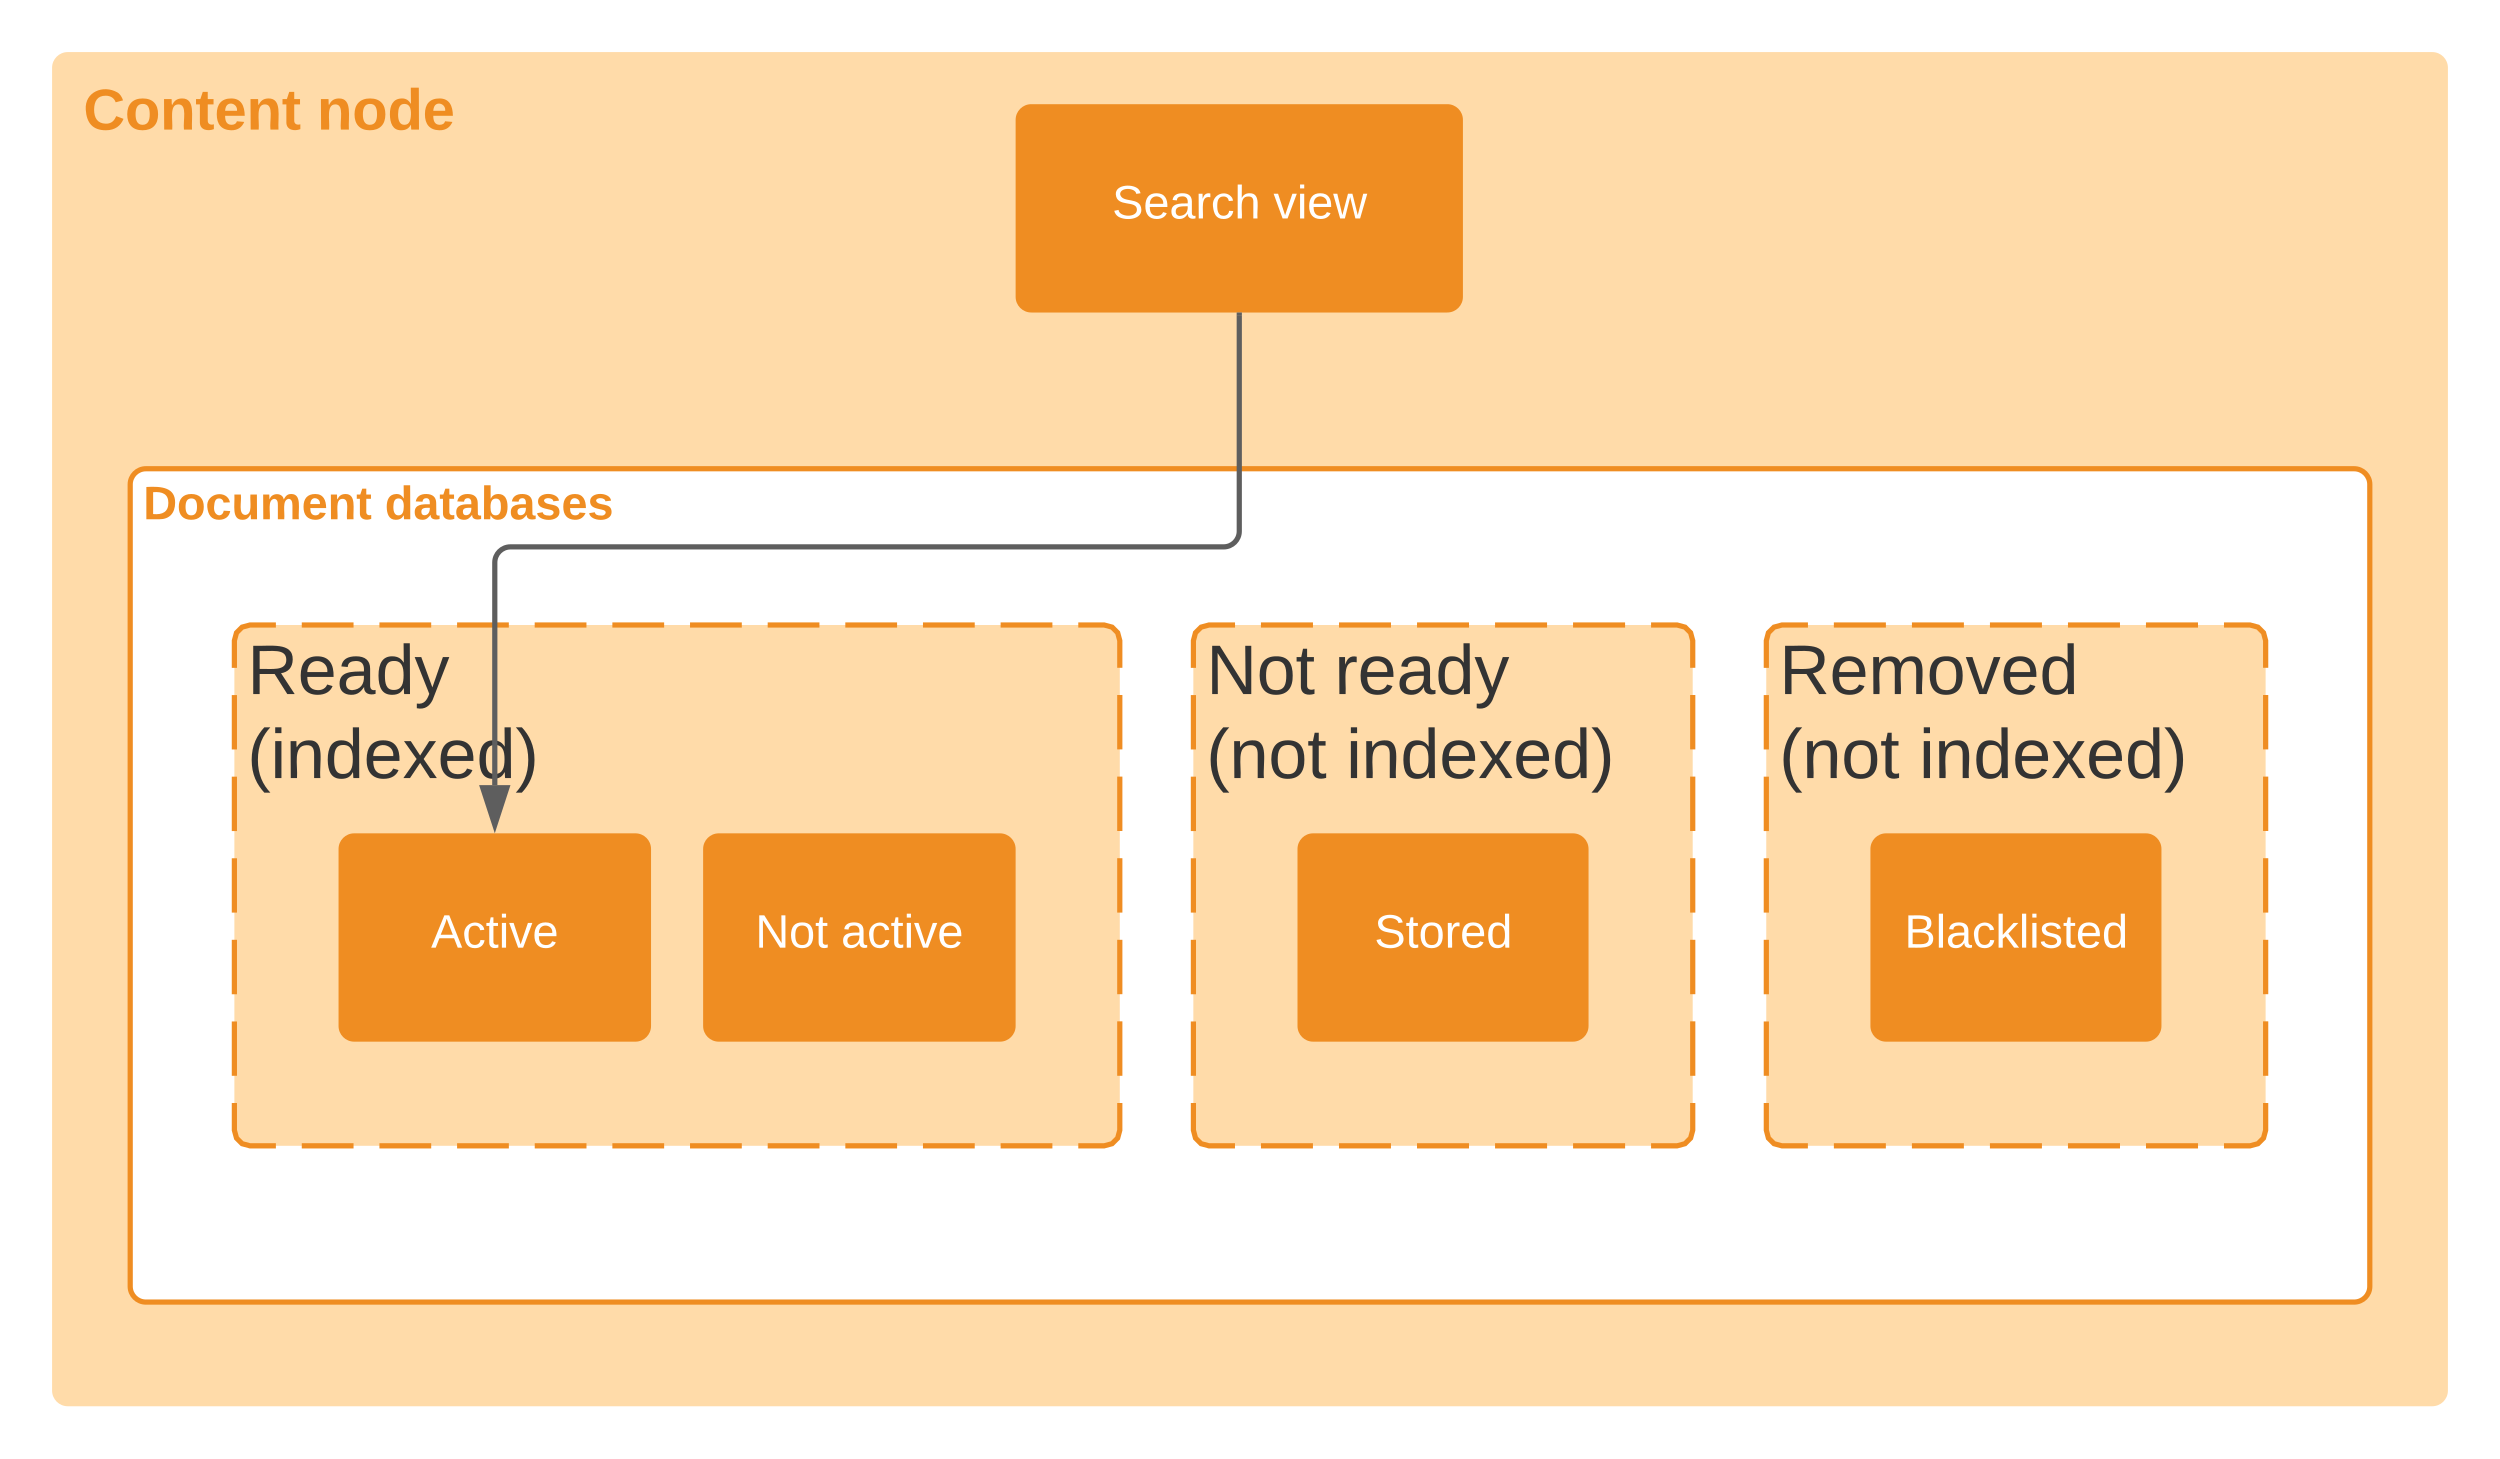
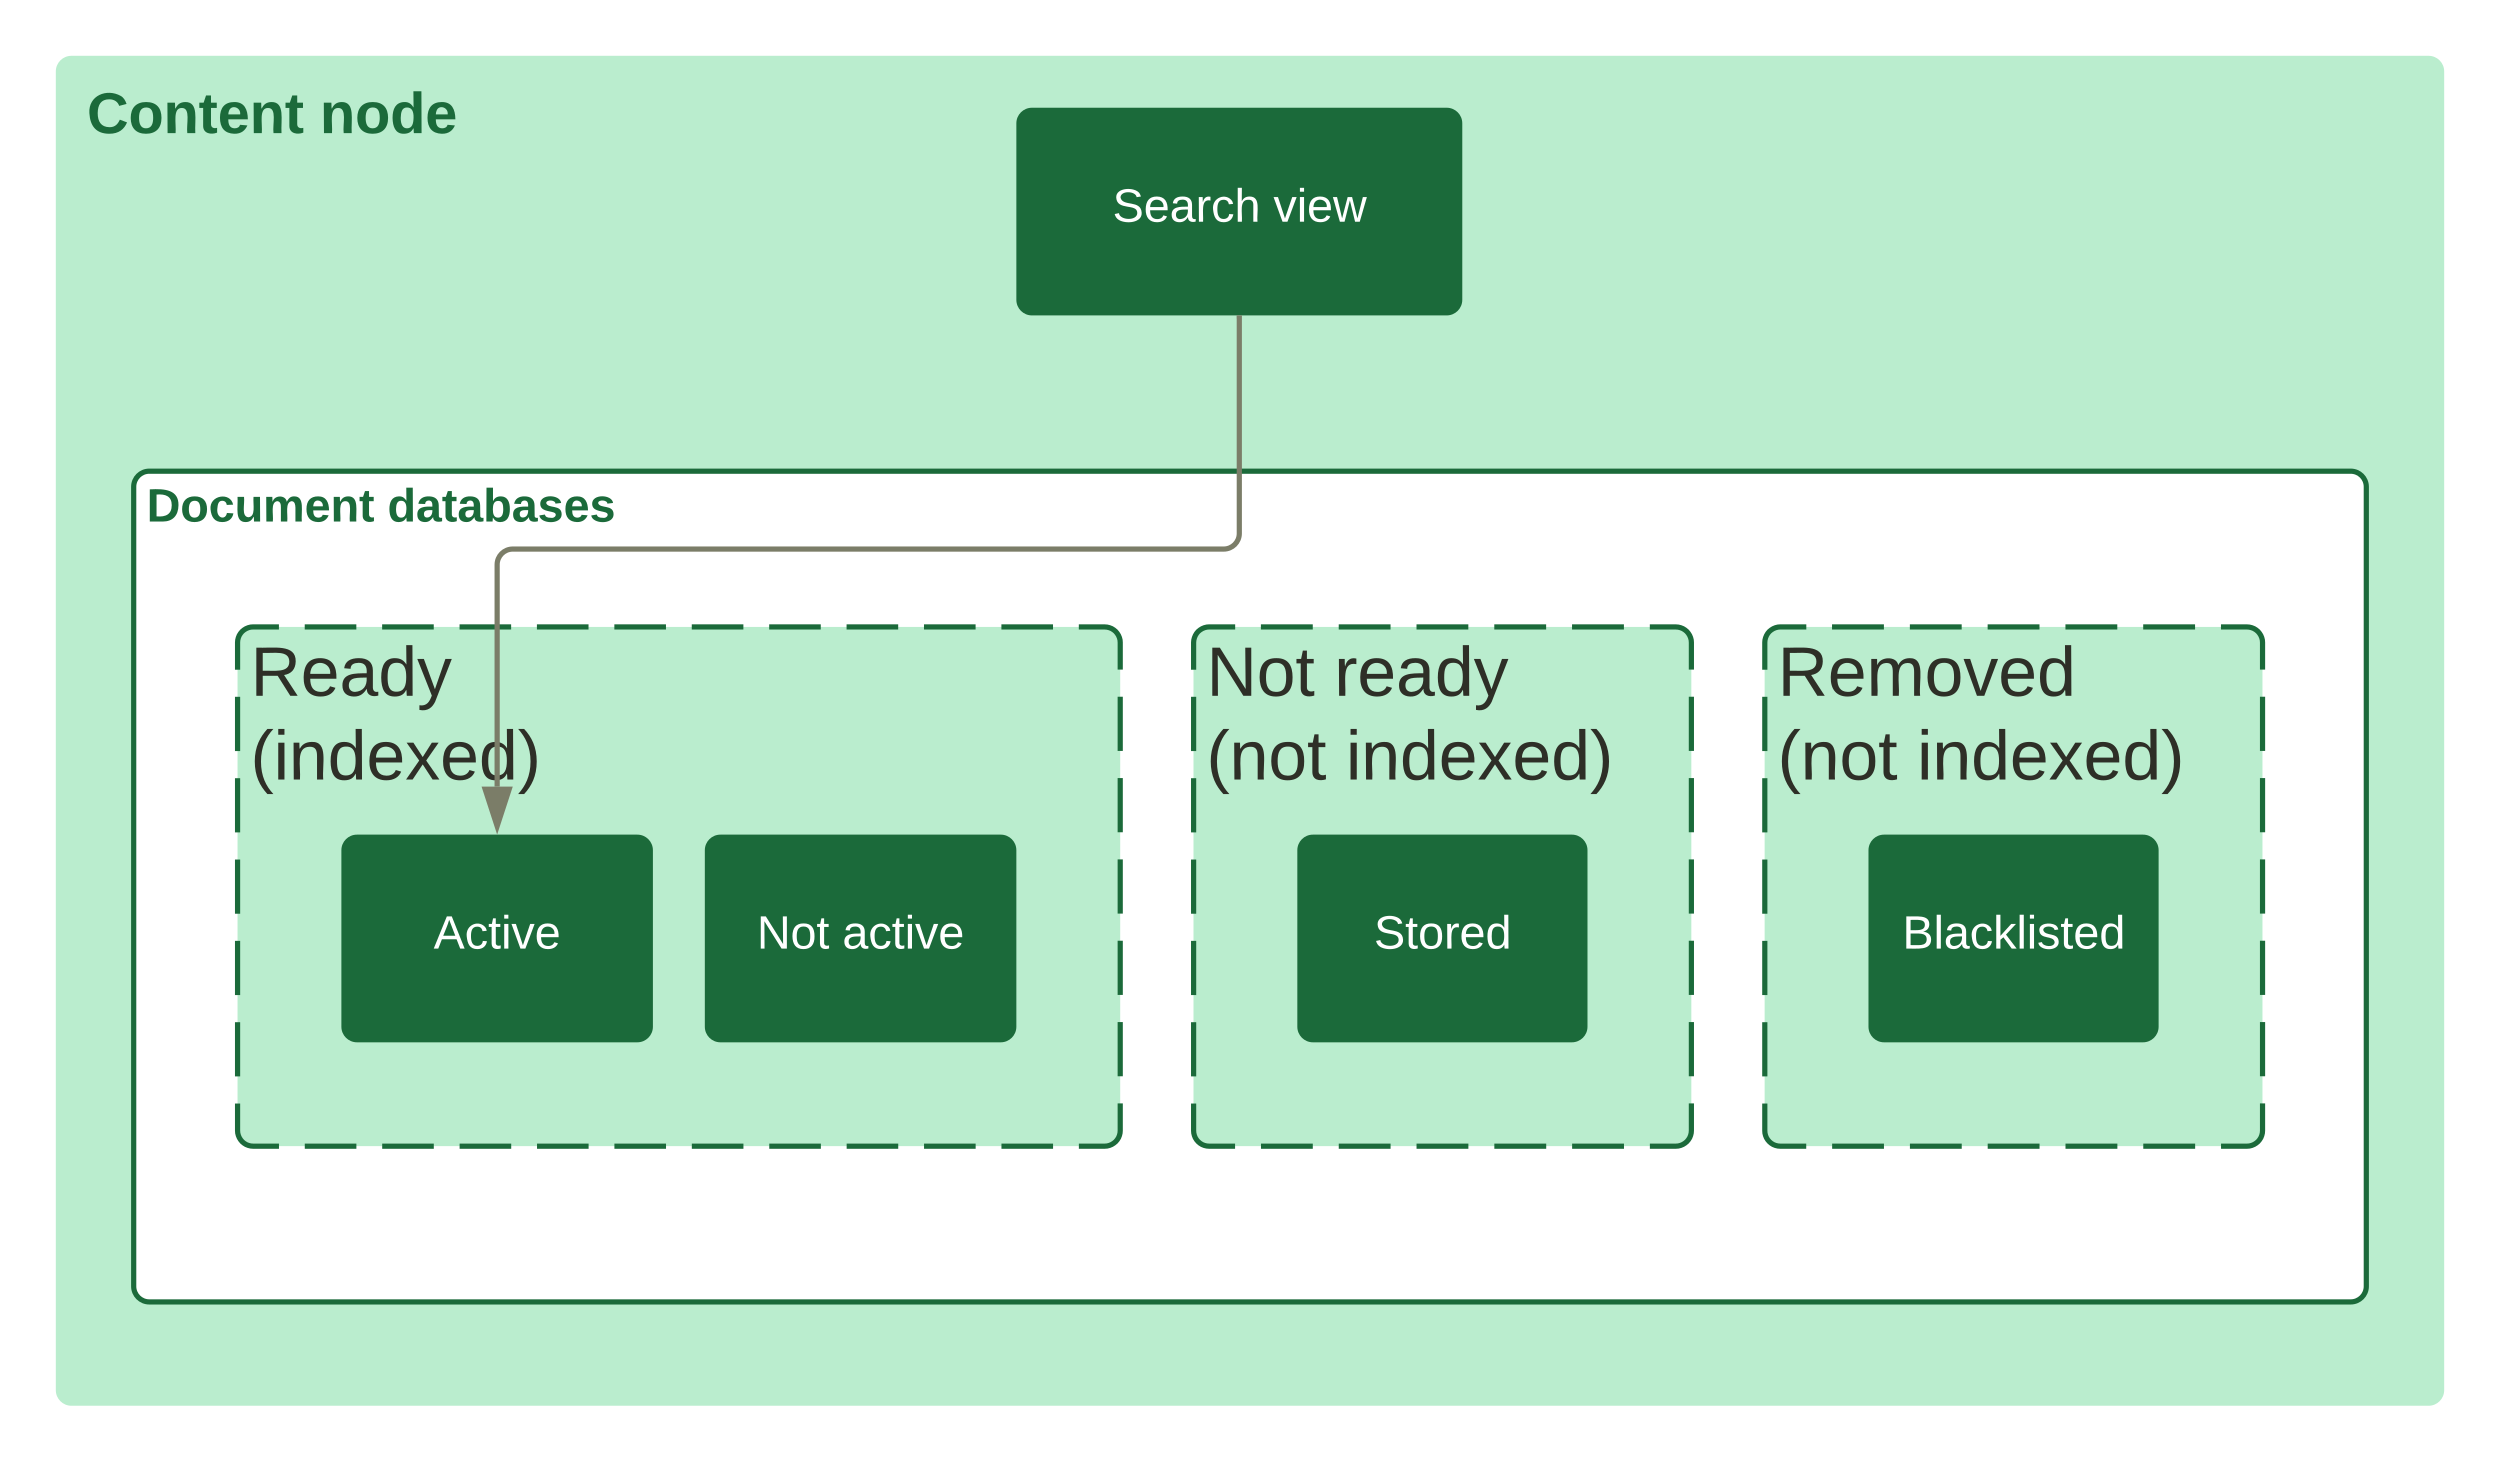
- <svg xmlns="http://www.w3.org/2000/svg" xmlns:ns1="lucid" xmlns:xlink="http://www.w3.org/1999/xlink" width="960" height="560">
-   <g transform="translate(1610 -420)" ns1:page-tab-id="0_0">
+ <svg xmlns="http://www.w3.org/2000/svg" xmlns:ns1="lucid" xmlns:xlink="http://www.w3.org/1999/xlink" width="963" height="563">
+   <g transform="translate(1611.5 -418.5)" ns1:page-tab-id="0_0">
    <path d="M-2000 0h1500v1000h-1500z" fill="#fff" />
-     <path d="M-1590 446c0-3.3 2.7-6 6-6h908c3.3 0 6 2.7 6 6v508c0 3.3-2.7 6-6 6h-908c-3.3 0-6-2.7-6-6z" stroke="#000" stroke-opacity="0" stroke-width="3" fill="#ffdba9" />
+     <path d="M-1590 446a6 6 0 0 1 6-6h908a6 6 0 0 1 6 6v508a6 6 0 0 1-6 6h-908a6 6 0 0 1-6-6z" stroke="#000" stroke-opacity="0" stroke-width="3" fill="#baedce" />
    <use xlink:href="#a" transform="matrix(1,0,0,1,-1578,452) translate(0 17.77778)" />
    <use xlink:href="#b" transform="matrix(1,0,0,1,-1578,452) translate(89.75309 17.77778)" />
-     <path d="M-1560 606c0-3.3 2.7-6 6-6h848c3.3 0 6 2.7 6 6v308c0 3.3-2.7 6-6 6h-848c-3.3 0-6-2.7-6-6z" stroke="#ef8d22" stroke-width="2" fill="#fff" />
+     <path d="M-1560 606a6 6 0 0 1 6-6h848a6 6 0 0 1 6 6v308a6 6 0 0 1-6 6h-848a6 6 0 0 1-6-6z" stroke="#1b6a3a" stroke-width="2" fill="#fff" />
    <use xlink:href="#c" transform="matrix(1,0,0,1,-1555,605) translate(0 14.4)" />
    <use xlink:href="#d" transform="matrix(1,0,0,1,-1555,605) translate(92.75 14.4)" />
-     <path d="M-1151.76 666c0-3.3 2.68-6 6-6H-966c3.3 0 6 2.7 6 6v188c0 3.3-2.7 6-6 6h-179.76c-3.32 0-6-2.7-6-6z" fill="#ffdba9" />
-     <path d="M-1125.8 660h19.98m10 0h19.96m10 0h19.96m10 0h19.97m9.98 0h19.98m9.98 0h10l3.03.82 2.15 2.15.82 3.03v10.44m0 10.45v20.88m0 10.44v20.9m0 10.44v20.88m0 10.45v20.88m0 10.44v20.9m0 10.44V854l-.82 3.03-2.15 2.15-3.03.82h-10m-9.97 0h-19.98m-9.98 0h-19.98m-10 0h-19.97m-10 0h-19.96m-10 0h-19.96m-9.98 0h-9.98l-3.03-.82-2.15-2.15-.8-3.03v-10.44m0-10.45v-20.88m0-10.44v-20.9m0-10.44v-20.88m0-10.45v-20.88m0-10.44v-20.9m0-10.44V666l.8-3.03 2.16-2.15 3.04-.82h9.98" stroke="#ef8d22" stroke-width="2" fill="none" />
-     <path d="M-1111.76 746c0-3.3 2.68-6 6-6h99.76c3.3 0 6 2.7 6 6v68c0 3.3-2.7 6-6 6h-99.76c-3.32 0-6-2.7-6-6z" stroke="#000" stroke-opacity="0" stroke-width="3" fill="#ef8d22" />
+     <path d="M-1151.77 666a6 6 0 0 1 6-6H-966a6 6 0 0 1 6 6v188a6 6 0 0 1-6 6h-179.77a6 6 0 0 1-6-6z" fill="#baedce" />
+     <path d="M-1125.8 660h19.98m10 0h19.96m10 0h19.96m10 0h19.97m9.98 0h19.98m9.98 0h10l.94.07.9.22.88.35.8.5.72.6.6.72.5.8.37.88.23.9.07.95v10.44m0 10.45v20.88m0 10.44v20.9m0 10.44v20.88m0 10.45v20.88m0 10.44v20.9m0 10.44V854l-.07.94-.22.9-.35.88-.5.8-.6.72-.72.6-.8.5-.88.37-.9.23-.95.07h-10m-9.97 0h-19.98m-9.98 0h-19.98m-10 0h-19.97m-10 0h-19.96m-10 0h-19.96m-9.98 0h-10l-.92-.07-.92-.22-.87-.35-.8-.5-.7-.6-.62-.72-.5-.8-.35-.88-.22-.9-.07-.95v-10.44m0-10.45v-20.88m0-10.44v-20.9m0-10.44v-20.88m0-10.45v-20.88m0-10.44v-20.9m0-10.44V666l.08-.94.23-.9.36-.88.48-.8.6-.72.73-.6.8-.5.88-.37.92-.23.93-.07h10" stroke="#1b6a3a" stroke-width="2" fill="none" />
+     <path d="M-1111.77 746a6 6 0 0 1 6-6h99.77a6 6 0 0 1 6 6v68a6 6 0 0 1-6 6h-99.77a6 6 0 0 1-6-6z" stroke="#000" stroke-opacity="0" stroke-width="3" fill="#1b6a3a" />
    <use xlink:href="#e" transform="matrix(1,0,0,1,-1099.765,752) translate(17.525 31.9)" />
-     <path d="M-1151.76 666c0-3.3 2.68-6 6-6h168c3.3 0 6 2.7 6 6v28c0 3.3-2.7 6-6 6h-168c-3.32 0-6-2.7-6-6z" stroke="#000" stroke-opacity="0" stroke-width="3" fill="#fff" fill-opacity="0" />
+     <path d="M-1151.77 666a6 6 0 0 1 6-6h168a6 6 0 0 1 6 6v28a6 6 0 0 1-6 6h-168a6 6 0 0 1-6-6z" stroke="#000" stroke-opacity="0" stroke-width="3" fill="#fff" fill-opacity="0" />
    <use xlink:href="#f" transform="matrix(1,0,0,1,-1146.765,665) translate(0 21.51111)" />
    <use xlink:href="#g" transform="matrix(1,0,0,1,-1146.765,665) translate(49.2216 21.51111)" />
    <use xlink:href="#h" transform="matrix(1,0,0,1,-1146.765,665) translate(0 53.77778)" />
    <use xlink:href="#i" transform="matrix(1,0,0,1,-1146.765,665) translate(53.70309 53.77778)" />
-     <path d="M-1220 466c0-3.3 2.7-6 6-6h159.76c3.32 0 6 2.7 6 6v68c0 3.3-2.68 6-6 6H-1214c-3.3 0-6-2.7-6-6z" stroke="#000" stroke-opacity="0" stroke-width="3" fill="#ef8d22" />
+     <path d="M-1220 466a6 6 0 0 1 6-6h159.77a6 6 0 0 1 6 6v68a6 6 0 0 1-6 6H-1214a6 6 0 0 1-6-6z" stroke="#000" stroke-opacity="0" stroke-width="3" fill="#1b6a3a" />
    <use xlink:href="#j" transform="matrix(1,0,0,1,-1208,472) translate(25.075 31.9)" />
    <use xlink:href="#k" transform="matrix(1,0,0,1,-1208,472) translate(87.025 31.9)" />
-     <path d="M-1520 666c0-3.3 2.7-6 6-6h328c3.3 0 6 2.7 6 6v188c0 3.3-2.7 6-6 6h-328c-3.3 0-6-2.7-6-6z" fill="#ffdba9" />
-     <path d="M-1494.12 660h19.88m9.94 0h19.88m9.94 0h19.87m9.93 0h19.88m9.95 0h19.88m9.94 0h19.88m9.94 0h19.87m9.94 0h19.88m9.94 0h19.88m9.94 0h19.88m9.94 0h9.94l3.03.82 2.15 2.15.82 3.03v10.44m0 10.45v20.88m0 10.44v20.9m0 10.44v20.88m0 10.45v20.88m0 10.44v20.9m0 10.44V854l-.82 3.03-2.15 2.15-3.03.82h-9.94m-9.94 0h-19.88m-9.94 0h-19.88m-9.94 0h-19.87m-9.93 0h-19.88m-9.95 0h-19.88m-9.94 0h-19.88m-9.94 0h-19.87m-9.94 0h-19.88m-9.94 0h-19.88m-9.94 0h-19.88m-9.94 0h-9.94l-3.03-.82-2.15-2.15-.82-3.03v-10.44m0-10.45v-20.88m0-10.44v-20.9m0-10.44v-20.88m0-10.45v-20.88m0-10.44v-20.9m0-10.44V666l.82-3.03 2.15-2.15 3.03-.82h9.94" stroke="#ef8d22" stroke-width="2" fill="none" />
-     <path d="M-1520 666c0-3.3 2.7-6 6-6h168c3.3 0 6 2.7 6 6v68c0 3.3-2.7 6-6 6h-168c-3.3 0-6-2.7-6-6z" stroke="#000" stroke-opacity="0" stroke-width="3" fill="#fff" fill-opacity="0" />
+     <path d="M-1520 666a6 6 0 0 1 6-6h328a6 6 0 0 1 6 6v188a6 6 0 0 1-6 6h-328a6 6 0 0 1-6-6z" fill="#baedce" />
+     <path d="M-1494.12 660h19.88m9.94 0h19.88m9.94 0h19.87m9.93 0h19.88m9.95 0h19.88m9.94 0h19.88m9.94 0h19.87m9.94 0h19.88m9.94 0h19.88m9.94 0h19.88m9.94 0h9.94l.94.07.9.22.88.35.8.5.72.6.6.72.5.8.37.88.23.9.07.95v10.44m0 10.45v20.88m0 10.44v20.9m0 10.44v20.88m0 10.45v20.88m0 10.44v20.9m0 10.44V854l-.07.94-.22.9-.35.88-.5.8-.6.72-.72.6-.8.5-.88.37-.9.23-.95.07h-9.94m-9.94 0h-19.88m-9.94 0h-19.88m-9.94 0h-19.87m-9.93 0h-19.88m-9.95 0h-19.88m-9.94 0h-19.88m-9.94 0h-19.87m-9.94 0h-19.88m-9.94 0h-19.88m-9.94 0h-19.88m-9.94 0h-9.94l-.94-.07-.9-.22-.88-.35-.8-.5-.72-.6-.6-.72-.5-.8-.37-.88-.23-.9-.07-.95v-10.44m0-10.45v-20.88m0-10.44v-20.9m0-10.44v-20.88m0-10.45v-20.88m0-10.44v-20.9m0-10.44V666l.07-.94.22-.9.35-.88.5-.8.6-.72.72-.6.8-.5.88-.37.9-.23.95-.07h9.94" stroke="#1b6a3a" stroke-width="2" fill="none" />
+     <path d="M-1520 666a6 6 0 0 1 6-6h168a6 6 0 0 1 6 6v68a6 6 0 0 1-6 6h-168a6 6 0 0 1-6-6z" stroke="#000" stroke-opacity="0" stroke-width="3" fill="#fff" fill-opacity="0" />
    <use xlink:href="#l" transform="matrix(1,0,0,1,-1515,665) translate(0 21.51111)" />
    <use xlink:href="#m" transform="matrix(1,0,0,1,-1515,665) translate(0 53.77778)" />
-     <path d="M-1480 746c0-3.3 2.7-6 6-6h108c3.3 0 6 2.7 6 6v68c0 3.3-2.7 6-6 6h-108c-3.3 0-6-2.7-6-6z" stroke="#000" stroke-opacity="0" stroke-width="3" fill="#ef8d22" />
+     <path d="M-1480 746a6 6 0 0 1 6-6h108a6 6 0 0 1 6 6v68a6 6 0 0 1-6 6h-108a6 6 0 0 1-6-6z" stroke="#000" stroke-opacity="0" stroke-width="3" fill="#1b6a3a" />
    <use xlink:href="#n" transform="matrix(1,0,0,1,-1468,752) translate(23.525 31.9)" />
-     <path d="M-1134.12 541v83c0 3.3-2.68 6-6 6H-1414c-3.3 0-6 2.7-6 6v85.5" stroke="#5e5e5e" stroke-width="2" fill="none" />
-     <path d="M-1133.12 541.03h-2V540h2" fill="#5e5e5e" />
-     <path d="M-1420 736.76l-4.64-14.26h9.28z" stroke="#5e5e5e" stroke-width="2" fill="#5e5e5e" />
-     <path d="M-1340 746c0-3.3 2.7-6 6-6h108c3.3 0 6 2.7 6 6v68c0 3.3-2.7 6-6 6h-108c-3.3 0-6-2.7-6-6z" stroke="#000" stroke-opacity="0" stroke-width="3" fill="#ef8d22" />
+     <path d="M-1134.12 541v83a6 6 0 0 1-6 6H-1414a6 6 0 0 0-6 6v85.5" stroke="#7b7d68" stroke-width="2" fill="none" />
+     <path d="M-1133.12 541.03h-2V540h2z" stroke="#7b7d68" stroke-width=".05" fill="#7b7d68" />
+     <path d="M-1420 736.76l-4.63-14.26h9.27z" stroke="#7b7d68" stroke-width="2" fill="#7b7d68" />
+     <path d="M-1340 746a6 6 0 0 1 6-6h108a6 6 0 0 1 6 6v68a6 6 0 0 1-6 6h-108a6 6 0 0 1-6-6z" stroke="#000" stroke-opacity="0" stroke-width="3" fill="#1b6a3a" />
    <use xlink:href="#o" transform="matrix(1,0,0,1,-1328,752) translate(8.05 31.9)" />
    <use xlink:href="#p" transform="matrix(1,0,0,1,-1328,752) translate(41 31.9)" />
-     <path d="M-931.76 666c0-3.3 2.68-6 6-6H-746c3.3 0 6 2.7 6 6v188c0 3.3-2.7 6-6 6h-179.76c-3.32 0-6-2.7-6-6z" fill="#ffdba9" />
-     <path d="M-905.8 660h19.98m10 0h19.96m10 0h19.96m10 0h19.97m9.98 0h19.98m9.98 0h10l3.03.82 2.15 2.15.82 3.03v10.44m0 10.45v20.88m0 10.44v20.9m0 10.44v20.88m0 10.45v20.88m0 10.44v20.9m0 10.44V854l-.82 3.03-2.15 2.15-3.03.82h-10m-9.97 0h-19.98m-9.98 0h-19.98m-10 0h-19.97m-10 0h-19.96m-10 0h-19.96m-9.98 0h-9.98l-3.03-.82-2.15-2.15-.8-3.03v-10.44m0-10.45v-20.88m0-10.44v-20.9m0-10.44v-20.88m0-10.45v-20.88m0-10.44v-20.9m0-10.44V666l.8-3.03 2.16-2.15 3.04-.82h9.98" stroke="#ef8d22" stroke-width="2" fill="none" />
-     <path d="M-891.76 746c0-3.3 2.68-6 6-6H-786c3.3 0 6 2.7 6 6v68c0 3.3-2.7 6-6 6h-99.76c-3.32 0-6-2.7-6-6z" stroke="#000" stroke-opacity="0" stroke-width="3" fill="#ef8d22" />
+     <path d="M-931.76 666a6 6 0 0 1 6-6H-746a6 6 0 0 1 6 6v188a6 6 0 0 1-6 6h-179.76a6 6 0 0 1-6-6z" fill="#baedce" />
+     <path d="M-905.8 660h19.98m10 0h19.96m10 0h19.97m10 0h19.97m9.98 0h19.98m9.98 0h10l.94.07.9.22.88.35.8.5.72.6.6.72.5.8.37.88.23.9.07.95v10.44m0 10.45v20.88m0 10.44v20.9m0 10.44v20.88m0 10.45v20.88m0 10.44v20.9m0 10.44V854l-.07.94-.22.9-.35.88-.5.8-.6.72-.72.6-.8.5-.88.37-.9.23-.95.07h-10m-9.97 0h-19.98m-9.98 0h-19.98m-10 0h-19.97m-10 0h-19.96m-10 0h-19.96m-9.98 0h-10l-.92-.07-.92-.22-.87-.35-.8-.5-.7-.6-.62-.72-.5-.8-.35-.88-.22-.9-.06-.95v-10.44m0-10.45v-20.88m0-10.44v-20.9m0-10.44v-20.88m0-10.45v-20.88m0-10.44v-20.9m0-10.44V666l.07-.94.23-.9.36-.88.48-.8.6-.72.73-.6.8-.5.88-.37.92-.23.94-.07h9.98" stroke="#1b6a3a" stroke-width="2" fill="none" />
+     <path d="M-891.76 746a6 6 0 0 1 6-6H-786a6 6 0 0 1 6 6v68a6 6 0 0 1-6 6h-99.76a6 6 0 0 1-6-6z" stroke="#000" stroke-opacity="0" stroke-width="3" fill="#1b6a3a" />
    <g>
      <use xlink:href="#q" transform="matrix(1,0,0,1,-879.7647,752) translate(1.075 31.9)" />
    </g>
-     <path d="M-931.76 666c0-3.3 2.68-6 6-6h168c3.3 0 6 2.7 6 6v28c0 3.3-2.7 6-6 6h-168c-3.32 0-6-2.7-6-6z" stroke="#000" stroke-opacity="0" stroke-width="3" fill="#fff" fill-opacity="0" />
+     <path d="M-931.76 666a6 6 0 0 1 6-6h168a6 6 0 0 1 6 6v28a6 6 0 0 1-6 6h-168a6 6 0 0 1-6-6z" stroke="#000" stroke-opacity="0" stroke-width="3" fill="#fff" fill-opacity="0" />
    <g>
      <use xlink:href="#r" transform="matrix(1,0,0,1,-926.7647,665) translate(0 21.51111)" />
      <use xlink:href="#s" transform="matrix(1,0,0,1,-926.7647,665) translate(0 53.77778)" />
      <use xlink:href="#i" transform="matrix(1,0,0,1,-926.7647,665) translate(53.70309 53.77778)" />
    </g>
    <defs>
-       <path fill="#ef8d22" d="M67-125c0 53 21 87 73 88 37 1 54-22 65-47l45 17C233-25 199 4 140 4 58 4 20-42 15-125 8-235 124-281 211-232c18 10 29 29 36 50l-46 12c-8-25-30-41-62-41-52 0-71 34-72 86" id="t" />
-       <path fill="#ef8d22" d="M110-194c64 0 96 36 96 99 0 64-35 99-97 99-61 0-95-36-95-99 0-62 34-99 96-99zm-1 164c35 0 45-28 45-65 0-40-10-65-43-65-34 0-45 26-45 65 0 36 10 65 43 65" id="u" />
-       <path fill="#ef8d22" d="M135-194c87-1 58 113 63 194h-50c-7-57 23-157-34-157-59 0-34 97-39 157H25l-1-190h47c2 12-1 28 3 38 12-26 28-41 61-42" id="v" />
-       <path fill="#ef8d22" d="M115-3C79 11 28 4 28-45v-112H4v-33h27l15-45h31v45h36v33H77v99c-1 23 16 31 38 25v30" id="w" />
-       <path fill="#ef8d22" d="M185-48c-13 30-37 53-82 52C43 2 14-33 14-96s30-98 90-98c62 0 83 45 84 108H66c0 31 8 55 39 56 18 0 30-7 34-22zm-45-69c5-46-57-63-70-21-2 6-4 13-4 21h74" id="x" />
+       <path fill="#1b6a3a" d="M67-125c0 53 21 87 73 88 37 1 54-22 65-47l45 17C233-25 199 4 140 4 58 4 20-42 15-125 8-235 124-281 211-232c18 10 29 29 36 50l-46 12c-8-25-30-41-62-41-52 0-71 34-72 86" id="t" />
+       <path fill="#1b6a3a" d="M110-194c64 0 96 36 96 99 0 64-35 99-97 99-61 0-95-36-95-99 0-62 34-99 96-99zm-1 164c35 0 45-28 45-65 0-40-10-65-43-65-34 0-45 26-45 65 0 36 10 65 43 65" id="u" />
+       <path fill="#1b6a3a" d="M135-194c87-1 58 113 63 194h-50c-7-57 23-157-34-157-59 0-34 97-39 157H25l-1-190h47c2 12-1 28 3 38 12-26 28-41 61-42" id="v" />
+       <path fill="#1b6a3a" d="M115-3C79 11 28 4 28-45v-112H4v-33h27l15-45h31v45h36v33H77v99c-1 23 16 31 38 25v30" id="w" />
+       <path fill="#1b6a3a" d="M185-48c-13 30-37 53-82 52C43 2 14-33 14-96s30-98 90-98c62 0 83 45 84 108H66c0 31 8 55 39 56 18 0 30-7 34-22zm-45-69c5-46-57-63-70-21-2 6-4 13-4 21h74" id="x" />
      <g id="a">
        <use transform="matrix(0.0617284,0,0,0.0617284,0,0)" xlink:href="#t" />
        <use transform="matrix(0.0617284,0,0,0.0617284,15.98765,0)" xlink:href="#u" />
        <use transform="matrix(0.0617284,0,0,0.0617284,29.50617,0)" xlink:href="#v" />
        <use transform="matrix(0.0617284,0,0,0.0617284,43.02469,0)" xlink:href="#w" />
        <use transform="matrix(0.0617284,0,0,0.0617284,50.37037,0)" xlink:href="#x" />
        <use transform="matrix(0.0617284,0,0,0.0617284,62.71605,0)" xlink:href="#v" />
        <use transform="matrix(0.0617284,0,0,0.0617284,76.23457,0)" xlink:href="#w" />
      </g>
-       <path fill="#ef8d22" d="M88-194c31-1 46 15 58 34l-1-101h50l1 261h-48c-2-10 0-23-3-31C134-8 116 4 84 4 32 4 16-41 15-95c0-56 19-97 73-99zm17 164c33 0 40-30 41-66 1-37-9-64-41-64s-38 30-39 65c0 43 13 65 39 65" id="y" />
+       <path fill="#1b6a3a" d="M88-194c31-1 46 15 58 34l-1-101h50l1 261h-48c-2-10 0-23-3-31C134-8 116 4 84 4 32 4 16-41 15-95c0-56 19-97 73-99zm17 164c33 0 40-30 41-66 1-37-9-64-41-64s-38 30-39 65c0 43 13 65 39 65" id="y" />
      <g id="b">
        <use transform="matrix(0.0617284,0,0,0.0617284,0,0)" xlink:href="#v" />
        <use transform="matrix(0.0617284,0,0,0.0617284,13.51852,0)" xlink:href="#u" />
        <use transform="matrix(0.0617284,0,0,0.0617284,27.03704,0)" xlink:href="#y" />
        <use transform="matrix(0.0617284,0,0,0.0617284,40.55556,0)" xlink:href="#x" />
      </g>
-       <path fill="#ef8d22" d="M24-248c120-7 223 5 221 122C244-46 201 0 124 0H24v-248zM76-40c74 7 117-18 117-86 0-67-45-88-117-82v168" id="z" />
-       <path fill="#ef8d22" d="M190-63c-7 42-38 67-86 67-59 0-84-38-90-98-12-110 154-137 174-36l-49 2c-2-19-15-32-35-32-30 0-35 28-38 64-6 74 65 87 74 30" id="A" />
-       <path fill="#ef8d22" d="M85 4C-2 5 27-109 22-190h50c7 57-23 150 33 157 60-5 35-97 40-157h50l1 190h-47c-2-12 1-28-3-38-12 25-28 42-61 42" id="B" />
-       <path fill="#ef8d22" d="M220-157c-53 9-28 100-34 157h-49v-107c1-27-5-49-29-50C55-147 81-57 75 0H25l-1-190h47c2 12-1 28 3 38 10-53 101-56 108 0 13-22 24-43 59-42 82 1 51 116 57 194h-49v-107c-1-25-5-48-29-50" id="C" />
+       <path fill="#1b6a3a" d="M24-248c120-7 223 5 221 122C244-46 201 0 124 0H24v-248zM76-40c74 7 117-18 117-86 0-67-45-88-117-82v168" id="z" />
+       <path fill="#1b6a3a" d="M190-63c-7 42-38 67-86 67-59 0-84-38-90-98-12-110 154-137 174-36l-49 2c-2-19-15-32-35-32-30 0-35 28-38 64-6 74 65 87 74 30" id="A" />
+       <path fill="#1b6a3a" d="M85 4C-2 5 27-109 22-190h50c7 57-23 150 33 157 60-5 35-97 40-157h50l1 190h-47c-2-12 1-28-3-38-12 25-28 42-61 42" id="B" />
+       <path fill="#1b6a3a" d="M220-157c-53 9-28 100-34 157h-49v-107c1-27-5-49-29-50C55-147 81-57 75 0H25l-1-190h47c2 12-1 28 3 38 10-53 101-56 108 0 13-22 24-43 59-42 82 1 51 116 57 194h-49v-107c-1-25-5-48-29-50" id="C" />
      <g id="c">
        <use transform="matrix(0.05,0,0,0.05,0,0)" xlink:href="#z" />
        <use transform="matrix(0.05,0,0,0.05,12.95,0)" xlink:href="#u" />
        <use transform="matrix(0.05,0,0,0.05,23.9,0)" xlink:href="#A" />
        <use transform="matrix(0.05,0,0,0.05,33.9,0)" xlink:href="#B" />
        <use transform="matrix(0.05,0,0,0.05,44.85,0)" xlink:href="#C" />
        <use transform="matrix(0.05,0,0,0.05,60.85,0)" xlink:href="#x" />
        <use transform="matrix(0.05,0,0,0.05,70.85,0)" xlink:href="#v" />
        <use transform="matrix(0.05,0,0,0.05,81.8,0)" xlink:href="#w" />
      </g>
-       <path fill="#ef8d22" d="M133-34C117-15 103 5 69 4 32 3 11-16 11-54c-1-60 55-63 116-61 1-26-3-47-28-47-18 1-26 9-28 27l-52-2c7-38 36-58 82-57s74 22 75 68l1 82c-1 14 12 18 25 15v27c-30 8-71 5-69-32zm-48 3c29 0 43-24 42-57-32 0-66-3-65 30 0 17 8 27 23 27" id="D" />
-       <path fill="#ef8d22" d="M135-194c52 0 70 43 70 98 0 56-19 99-73 100-30 1-46-15-58-35L72 0H24l1-261h50v104c11-23 29-37 60-37zM114-30c31 0 40-27 40-66 0-37-7-63-39-63s-41 28-41 65c0 36 8 64 40 64" id="E" />
-       <path fill="#ef8d22" d="M137-138c1-29-70-34-71-4 15 46 118 7 119 86 1 83-164 76-172 9l43-7c4 19 20 25 44 25 33 8 57-30 24-41C81-84 22-81 20-136c-2-80 154-74 161-7" id="F" />
+       <path fill="#1b6a3a" d="M133-34C117-15 103 5 69 4 32 3 11-16 11-54c-1-60 55-63 116-61 1-26-3-47-28-47-18 1-26 9-28 27l-52-2c7-38 36-58 82-57s74 22 75 68l1 82c-1 14 12 18 25 15v27c-30 8-71 5-69-32zm-48 3c29 0 43-24 42-57-32 0-66-3-65 30 0 17 8 27 23 27" id="D" />
+       <path fill="#1b6a3a" d="M135-194c52 0 70 43 70 98 0 56-19 99-73 100-30 1-46-15-58-35L72 0H24l1-261h50v104c11-23 29-37 60-37zM114-30c31 0 40-27 40-66 0-37-7-63-39-63s-41 28-41 65c0 36 8 64 40 64" id="E" />
+       <path fill="#1b6a3a" d="M137-138c1-29-70-34-71-4 15 46 118 7 119 86 1 83-164 76-172 9l43-7c4 19 20 25 44 25 33 8 57-30 24-41C81-84 22-81 20-136c-2-80 154-74 161-7" id="F" />
      <g id="d">
        <use transform="matrix(0.05,0,0,0.05,0,0)" xlink:href="#y" />
        <use transform="matrix(0.05,0,0,0.05,10.95,0)" xlink:href="#D" />
        <use transform="matrix(0.05,0,0,0.05,20.95,0)" xlink:href="#w" />
        <use transform="matrix(0.05,0,0,0.05,26.9,0)" xlink:href="#D" />
        <use transform="matrix(0.05,0,0,0.05,36.9,0)" xlink:href="#E" />
        <use transform="matrix(0.05,0,0,0.05,47.85,0)" xlink:href="#D" />
        <use transform="matrix(0.05,0,0,0.05,57.85,0)" xlink:href="#F" />
        <use transform="matrix(0.05,0,0,0.05,67.85,0)" xlink:href="#x" />
        <use transform="matrix(0.05,0,0,0.05,77.85,0)" xlink:href="#F" />
      </g>
      <path fill="#fff" d="M185-189c-5-48-123-54-124 2 14 75 158 14 163 119 3 78-121 87-175 55-17-10-28-26-33-46l33-7c5 56 141 63 141-1 0-78-155-14-162-118-5-82 145-84 179-34 5 7 8 16 11 25" id="G" />
      <path fill="#fff" d="M59-47c-2 24 18 29 38 22v24C64 9 27 4 27-40v-127H5v-23h24l9-43h21v43h35v23H59v120" id="H" />
      <path fill="#fff" d="M100-194c62-1 85 37 85 99 1 63-27 99-86 99S16-35 15-95c0-66 28-99 85-99zM99-20c44 1 53-31 53-75 0-43-8-75-51-75s-53 32-53 75 10 74 51 75" id="I" />
      <path fill="#fff" d="M114-163C36-179 61-72 57 0H25l-1-190h30c1 12-1 29 2 39 6-27 23-49 58-41v29" id="J" />
      <path fill="#fff" d="M100-194c63 0 86 42 84 106H49c0 40 14 67 53 68 26 1 43-12 49-29l28 8c-11 28-37 45-77 45C44 4 14-33 15-96c1-61 26-98 85-98zm52 81c6-60-76-77-97-28-3 7-6 17-6 28h103" id="K" />
      <path fill="#fff" d="M85-194c31 0 48 13 60 33l-1-100h32l1 261h-30c-2-10 0-23-3-31C134-8 116 4 85 4 32 4 16-35 15-94c0-66 23-100 70-100zm9 24c-40 0-46 34-46 75 0 40 6 74 45 74 42 0 51-32 51-76 0-42-9-74-50-73" id="L" />
      <g id="e">
        <use transform="matrix(0.05,0,0,0.05,0,0)" xlink:href="#G" />
        <use transform="matrix(0.05,0,0,0.05,12,0)" xlink:href="#H" />
        <use transform="matrix(0.05,0,0,0.05,17,0)" xlink:href="#I" />
        <use transform="matrix(0.05,0,0,0.05,27,0)" xlink:href="#J" />
        <use transform="matrix(0.05,0,0,0.05,32.95,0)" xlink:href="#K" />
        <use transform="matrix(0.05,0,0,0.05,42.95,0)" xlink:href="#L" />
      </g>
-       <path fill="#333" d="M190 0L58-211 59 0H30v-248h39L202-35l-2-213h31V0h-41" id="M" />
-       <path fill="#333" d="M100-194c62-1 85 37 85 99 1 63-27 99-86 99S16-35 15-95c0-66 28-99 85-99zM99-20c44 1 53-31 53-75 0-43-8-75-51-75s-53 32-53 75 10 74 51 75" id="N" />
-       <path fill="#333" d="M59-47c-2 24 18 29 38 22v24C64 9 27 4 27-40v-127H5v-23h24l9-43h21v43h35v23H59v120" id="O" />
+       <path fill="#2e2f27" d="M190 0L58-211 59 0H30v-248h39L202-35l-2-213h31V0h-41" id="M" />
+       <path fill="#2e2f27" d="M100-194c62-1 85 37 85 99 1 63-27 99-86 99S16-35 15-95c0-66 28-99 85-99zM99-20c44 1 53-31 53-75 0-43-8-75-51-75s-53 32-53 75 10 74 51 75" id="N" />
+       <path fill="#2e2f27" d="M59-47c-2 24 18 29 38 22v24C64 9 27 4 27-40v-127H5v-23h24l9-43h21v43h35v23H59v120" id="O" />
      <g id="f">
        <use transform="matrix(0.07469136,0,0,0.07469136,0,0)" xlink:href="#M" />
        <use transform="matrix(0.07469136,0,0,0.07469136,19.34506,0)" xlink:href="#N" />
        <use transform="matrix(0.07469136,0,0,0.07469136,34.28333,0)" xlink:href="#O" />
      </g>
-       <path fill="#333" d="M114-163C36-179 61-72 57 0H25l-1-190h30c1 12-1 29 2 39 6-27 23-49 58-41v29" id="P" />
-       <path fill="#333" d="M100-194c63 0 86 42 84 106H49c0 40 14 67 53 68 26 1 43-12 49-29l28 8c-11 28-37 45-77 45C44 4 14-33 15-96c1-61 26-98 85-98zm52 81c6-60-76-77-97-28-3 7-6 17-6 28h103" id="Q" />
-       <path fill="#333" d="M141-36C126-15 110 5 73 4 37 3 15-17 15-53c-1-64 63-63 125-63 3-35-9-54-41-54-24 1-41 7-42 31l-33-3c5-37 33-52 76-52 45 0 72 20 72 64v82c-1 20 7 32 28 27v20c-31 9-61-2-59-35zM48-53c0 20 12 33 32 33 41-3 63-29 60-74-43 2-92-5-92 41" id="R" />
-       <path fill="#333" d="M85-194c31 0 48 13 60 33l-1-100h32l1 261h-30c-2-10 0-23-3-31C134-8 116 4 85 4 32 4 16-35 15-94c0-66 23-100 70-100zm9 24c-40 0-46 34-46 75 0 40 6 74 45 74 42 0 51-32 51-76 0-42-9-74-50-73" id="S" />
-       <path fill="#333" d="M179-190L93 31C79 59 56 82 12 73V49c39 6 53-20 64-50L1-190h34L92-34l54-156h33" id="T" />
+       <path fill="#2e2f27" d="M114-163C36-179 61-72 57 0H25l-1-190h30c1 12-1 29 2 39 6-27 23-49 58-41v29" id="P" />
+       <path fill="#2e2f27" d="M100-194c63 0 86 42 84 106H49c0 40 14 67 53 68 26 1 43-12 49-29l28 8c-11 28-37 45-77 45C44 4 14-33 15-96c1-61 26-98 85-98zm52 81c6-60-76-77-97-28-3 7-6 17-6 28h103" id="Q" />
+       <path fill="#2e2f27" d="M141-36C126-15 110 5 73 4 37 3 15-17 15-53c-1-64 63-63 125-63 3-35-9-54-41-54-24 1-41 7-42 31l-33-3c5-37 33-52 76-52 45 0 72 20 72 64v82c-1 20 7 32 28 27v20c-31 9-61-2-59-35zM48-53c0 20 12 33 32 33 41-3 63-29 60-74-43 2-92-5-92 41" id="R" />
+       <path fill="#2e2f27" d="M85-194c31 0 48 13 60 33l-1-100h32l1 261h-30c-2-10 0-23-3-31C134-8 116 4 85 4 32 4 16-35 15-94c0-66 23-100 70-100zm9 24c-40 0-46 34-46 75 0 40 6 74 45 74 42 0 51-32 51-76 0-42-9-74-50-73" id="S" />
+       <path fill="#2e2f27" d="M179-190L93 31C79 59 56 82 12 73V49c39 6 53-20 64-50L1-190h34L92-34l54-156h33" id="T" />
      <g id="g">
        <use transform="matrix(0.07469136,0,0,0.07469136,0,0)" xlink:href="#P" />
        <use transform="matrix(0.07469136,0,0,0.07469136,8.888272,0)" xlink:href="#Q" />
        <use transform="matrix(0.07469136,0,0,0.07469136,23.82654,0)" xlink:href="#R" />
        <use transform="matrix(0.07469136,0,0,0.07469136,38.76481,0)" xlink:href="#S" />
        <use transform="matrix(0.07469136,0,0,0.07469136,53.70309,0)" xlink:href="#T" />
      </g>
-       <path fill="#333" d="M87 75C49 33 22-17 22-94c0-76 28-126 65-167h31c-38 41-64 92-64 168S80 34 118 75H87" id="U" />
-       <path fill="#333" d="M117-194c89-4 53 116 60 194h-32v-121c0-31-8-49-39-48C34-167 62-67 57 0H25l-1-190h30c1 10-1 24 2 32 11-22 29-35 61-36" id="V" />
+       <path fill="#2e2f27" d="M87 75C49 33 22-17 22-94c0-76 28-126 65-167h31c-38 41-64 92-64 168S80 34 118 75H87" id="U" />
+       <path fill="#2e2f27" d="M117-194c89-4 53 116 60 194h-32v-121c0-31-8-49-39-48C34-167 62-67 57 0H25l-1-190h30c1 10-1 24 2 32 11-22 29-35 61-36" id="V" />
      <g id="h">
        <use transform="matrix(0.07469136,0,0,0.07469136,0,0)" xlink:href="#U" />
        <use transform="matrix(0.07469136,0,0,0.07469136,8.888272,0)" xlink:href="#V" />
        <use transform="matrix(0.07469136,0,0,0.07469136,23.82654,0)" xlink:href="#N" />
        <use transform="matrix(0.07469136,0,0,0.07469136,38.76481,0)" xlink:href="#O" />
      </g>
-       <path fill="#333" d="M24-231v-30h32v30H24zM24 0v-190h32V0H24" id="W" />
-       <path fill="#333" d="M141 0L90-78 38 0H4l68-98-65-92h35l48 74 47-74h35l-64 92 68 98h-35" id="X" />
-       <path fill="#333" d="M33-261c38 41 65 92 65 168S71 34 33 75H2C39 34 66-17 66-93S39-220 2-261h31" id="Y" />
+       <path fill="#2e2f27" d="M24-231v-30h32v30H24zM24 0v-190h32V0H24" id="W" />
+       <path fill="#2e2f27" d="M141 0L90-78 38 0H4l68-98-65-92h35l48 74 47-74h35l-64 92 68 98h-35" id="X" />
+       <path fill="#2e2f27" d="M33-261c38 41 65 92 65 168S71 34 33 75H2C39 34 66-17 66-93S39-220 2-261h31" id="Y" />
      <g id="i">
        <use transform="matrix(0.07469136,0,0,0.07469136,0,0)" xlink:href="#W" />
        <use transform="matrix(0.07469136,0,0,0.07469136,5.900617,0)" xlink:href="#V" />
        <use transform="matrix(0.07469136,0,0,0.07469136,20.83889,0)" xlink:href="#S" />
        <use transform="matrix(0.07469136,0,0,0.07469136,35.77716,0)" xlink:href="#Q" />
        <use transform="matrix(0.07469136,0,0,0.07469136,50.71543,0)" xlink:href="#X" />
        <use transform="matrix(0.07469136,0,0,0.07469136,64.15988,0)" xlink:href="#Q" />
        <use transform="matrix(0.07469136,0,0,0.07469136,79.09815,0)" xlink:href="#S" />
        <use transform="matrix(0.07469136,0,0,0.07469136,94.03642,0)" xlink:href="#Y" />
      </g>
      <path fill="#fff" d="M141-36C126-15 110 5 73 4 37 3 15-17 15-53c-1-64 63-63 125-63 3-35-9-54-41-54-24 1-41 7-42 31l-33-3c5-37 33-52 76-52 45 0 72 20 72 64v82c-1 20 7 32 28 27v20c-31 9-61-2-59-35zM48-53c0 20 12 33 32 33 41-3 63-29 60-74-43 2-92-5-92 41" id="Z" />
      <path fill="#fff" d="M96-169c-40 0-48 33-48 73s9 75 48 75c24 0 41-14 43-38l32 2c-6 37-31 61-74 61-59 0-76-41-82-99-10-93 101-131 147-64 4 7 5 14 7 22l-32 3c-4-21-16-35-41-35" id="aa" />
      <path fill="#fff" d="M106-169C34-169 62-67 57 0H25v-261h32l-1 103c12-21 28-36 61-36 89 0 53 116 60 194h-32v-121c2-32-8-49-39-48" id="ab" />
      <g id="j">
        <use transform="matrix(0.05,0,0,0.05,0,0)" xlink:href="#G" />
        <use transform="matrix(0.05,0,0,0.05,12,0)" xlink:href="#K" />
        <use transform="matrix(0.05,0,0,0.05,22,0)" xlink:href="#Z" />
        <use transform="matrix(0.05,0,0,0.05,32,0)" xlink:href="#J" />
        <use transform="matrix(0.05,0,0,0.05,37.95,0)" xlink:href="#aa" />
        <use transform="matrix(0.05,0,0,0.05,46.95,0)" xlink:href="#ab" />
      </g>
      <path fill="#fff" d="M108 0H70L1-190h34L89-25l56-165h34" id="ac" />
      <path fill="#fff" d="M24-231v-30h32v30H24zM24 0v-190h32V0H24" id="ad" />
      <path fill="#fff" d="M206 0h-36l-40-164L89 0H53L-1-190h32L70-26l43-164h34l41 164 42-164h31" id="ae" />
      <g id="k">
        <use transform="matrix(0.05,0,0,0.05,0,0)" xlink:href="#ac" />
        <use transform="matrix(0.05,0,0,0.05,9,0)" xlink:href="#ad" />
        <use transform="matrix(0.05,0,0,0.05,12.95,0)" xlink:href="#K" />
        <use transform="matrix(0.05,0,0,0.05,22.95,0)" xlink:href="#ae" />
      </g>
-       <path fill="#333" d="M233-177c-1 41-23 64-60 70L243 0h-38l-65-103H63V0H30v-248c88 3 205-21 203 71zM63-129c60-2 137 13 137-47 0-61-80-42-137-45v92" id="af" />
+       <path fill="#2e2f27" d="M233-177c-1 41-23 64-60 70L243 0h-38l-65-103H63V0H30v-248c88 3 205-21 203 71zM63-129c60-2 137 13 137-47 0-61-80-42-137-45v92" id="af" />
      <g id="l">
        <use transform="matrix(0.07469136,0,0,0.07469136,0,0)" xlink:href="#af" />
        <use transform="matrix(0.07469136,0,0,0.07469136,19.34506,0)" xlink:href="#Q" />
        <use transform="matrix(0.07469136,0,0,0.07469136,34.28333,0)" xlink:href="#R" />
        <use transform="matrix(0.07469136,0,0,0.07469136,49.2216,0)" xlink:href="#S" />
        <use transform="matrix(0.07469136,0,0,0.07469136,64.15988,0)" xlink:href="#T" />
      </g>
      <g id="m">
        <use transform="matrix(0.07469136,0,0,0.07469136,0,0)" xlink:href="#U" />
        <use transform="matrix(0.07469136,0,0,0.07469136,8.888272,0)" xlink:href="#W" />
        <use transform="matrix(0.07469136,0,0,0.07469136,14.78889,0)" xlink:href="#V" />
        <use transform="matrix(0.07469136,0,0,0.07469136,29.72716,0)" xlink:href="#S" />
        <use transform="matrix(0.07469136,0,0,0.07469136,44.66543,0)" xlink:href="#Q" />
        <use transform="matrix(0.07469136,0,0,0.07469136,59.6037,0)" xlink:href="#X" />
        <use transform="matrix(0.07469136,0,0,0.07469136,73.04815,0)" xlink:href="#Q" />
        <use transform="matrix(0.07469136,0,0,0.07469136,87.98642,0)" xlink:href="#S" />
        <use transform="matrix(0.07469136,0,0,0.07469136,102.9247,0)" xlink:href="#Y" />
      </g>
      <path fill="#fff" d="M205 0l-28-72H64L36 0H1l101-248h38L239 0h-34zm-38-99l-47-123c-12 45-31 82-46 123h93" id="ag" />
      <g id="n">
        <use transform="matrix(0.05,0,0,0.05,0,0)" xlink:href="#ag" />
        <use transform="matrix(0.05,0,0,0.05,12,0)" xlink:href="#aa" />
        <use transform="matrix(0.05,0,0,0.05,21,0)" xlink:href="#H" />
        <use transform="matrix(0.05,0,0,0.05,26,0)" xlink:href="#ad" />
        <use transform="matrix(0.05,0,0,0.05,29.95,0)" xlink:href="#ac" />
        <use transform="matrix(0.05,0,0,0.05,38.95,0)" xlink:href="#K" />
      </g>
      <path fill="#fff" d="M190 0L58-211 59 0H30v-248h39L202-35l-2-213h31V0h-41" id="ah" />
      <g id="o">
        <use transform="matrix(0.05,0,0,0.05,0,0)" xlink:href="#ah" />
        <use transform="matrix(0.05,0,0,0.05,12.95,0)" xlink:href="#I" />
        <use transform="matrix(0.05,0,0,0.05,22.95,0)" xlink:href="#H" />
      </g>
      <g id="p">
        <use transform="matrix(0.05,0,0,0.05,0,0)" xlink:href="#Z" />
        <use transform="matrix(0.05,0,0,0.05,10,0)" xlink:href="#aa" />
        <use transform="matrix(0.05,0,0,0.05,19,0)" xlink:href="#H" />
        <use transform="matrix(0.05,0,0,0.05,24,0)" xlink:href="#ad" />
        <use transform="matrix(0.05,0,0,0.05,27.95,0)" xlink:href="#ac" />
        <use transform="matrix(0.05,0,0,0.05,36.95,0)" xlink:href="#K" />
      </g>
      <path fill="#fff" d="M160-131c35 5 61 23 61 61C221 17 115-2 30 0v-248c76 3 177-17 177 60 0 33-19 50-47 57zm-97-11c50-1 110 9 110-42 0-47-63-36-110-37v79zm0 115c55-2 124 14 124-45 0-56-70-42-124-44v89" id="ai" />
      <path fill="#fff" d="M24 0v-261h32V0H24" id="aj" />
      <path fill="#fff" d="M143 0L79-87 56-68V0H24v-261h32v163l83-92h37l-77 82L181 0h-38" id="ak" />
      <path fill="#fff" d="M135-143c-3-34-86-38-87 0 15 53 115 12 119 90S17 21 10-45l28-5c4 36 97 45 98 0-10-56-113-15-118-90-4-57 82-63 122-42 12 7 21 19 24 35" id="al" />
      <g id="q">
        <use transform="matrix(0.05,0,0,0.05,0,0)" xlink:href="#ai" />
        <use transform="matrix(0.05,0,0,0.05,12,0)" xlink:href="#aj" />
        <use transform="matrix(0.05,0,0,0.05,15.95,0)" xlink:href="#Z" />
        <use transform="matrix(0.05,0,0,0.05,25.95,0)" xlink:href="#aa" />
        <use transform="matrix(0.05,0,0,0.05,34.95,0)" xlink:href="#ak" />
        <use transform="matrix(0.05,0,0,0.05,43.95,0)" xlink:href="#aj" />
        <use transform="matrix(0.05,0,0,0.05,47.9,0)" xlink:href="#ad" />
        <use transform="matrix(0.05,0,0,0.05,51.85,0)" xlink:href="#al" />
        <use transform="matrix(0.05,0,0,0.05,60.85,0)" xlink:href="#H" />
        <use transform="matrix(0.05,0,0,0.05,65.85,0)" xlink:href="#K" />
        <use transform="matrix(0.05,0,0,0.05,75.85,0)" xlink:href="#L" />
      </g>
-       <path fill="#333" d="M210-169c-67 3-38 105-44 169h-31v-121c0-29-5-50-35-48C34-165 62-65 56 0H25l-1-190h30c1 10-1 24 2 32 10-44 99-50 107 0 11-21 27-35 58-36 85-2 47 119 55 194h-31v-121c0-29-5-49-35-48" id="am" />
-       <path fill="#333" d="M108 0H70L1-190h34L89-25l56-165h34" id="an" />
+       <path fill="#2e2f27" d="M210-169c-67 3-38 105-44 169h-31v-121c0-29-5-50-35-48C34-165 62-65 56 0H25l-1-190h30c1 10-1 24 2 32 10-44 99-50 107 0 11-21 27-35 58-36 85-2 47 119 55 194h-31v-121c0-29-5-49-35-48" id="am" />
+       <path fill="#2e2f27" d="M108 0H70L1-190h34L89-25l56-165h34" id="an" />
      <g id="r">
        <use transform="matrix(0.07469136,0,0,0.07469136,0,0)" xlink:href="#af" />
        <use transform="matrix(0.07469136,0,0,0.07469136,19.34506,0)" xlink:href="#Q" />
        <use transform="matrix(0.07469136,0,0,0.07469136,34.28333,0)" xlink:href="#am" />
        <use transform="matrix(0.07469136,0,0,0.07469136,56.61605,0)" xlink:href="#N" />
        <use transform="matrix(0.07469136,0,0,0.07469136,71.55432,0)" xlink:href="#an" />
        <use transform="matrix(0.07469136,0,0,0.07469136,84.99877,0)" xlink:href="#Q" />
        <use transform="matrix(0.07469136,0,0,0.07469136,99.93704,0)" xlink:href="#S" />
      </g>
      <g id="s">
        <use transform="matrix(0.07469136,0,0,0.07469136,0,0)" xlink:href="#U" />
        <use transform="matrix(0.07469136,0,0,0.07469136,8.888272,0)" xlink:href="#V" />
        <use transform="matrix(0.07469136,0,0,0.07469136,23.82654,0)" xlink:href="#N" />
        <use transform="matrix(0.07469136,0,0,0.07469136,38.76481,0)" xlink:href="#O" />
      </g>
    </defs>
  </g>
</svg>
